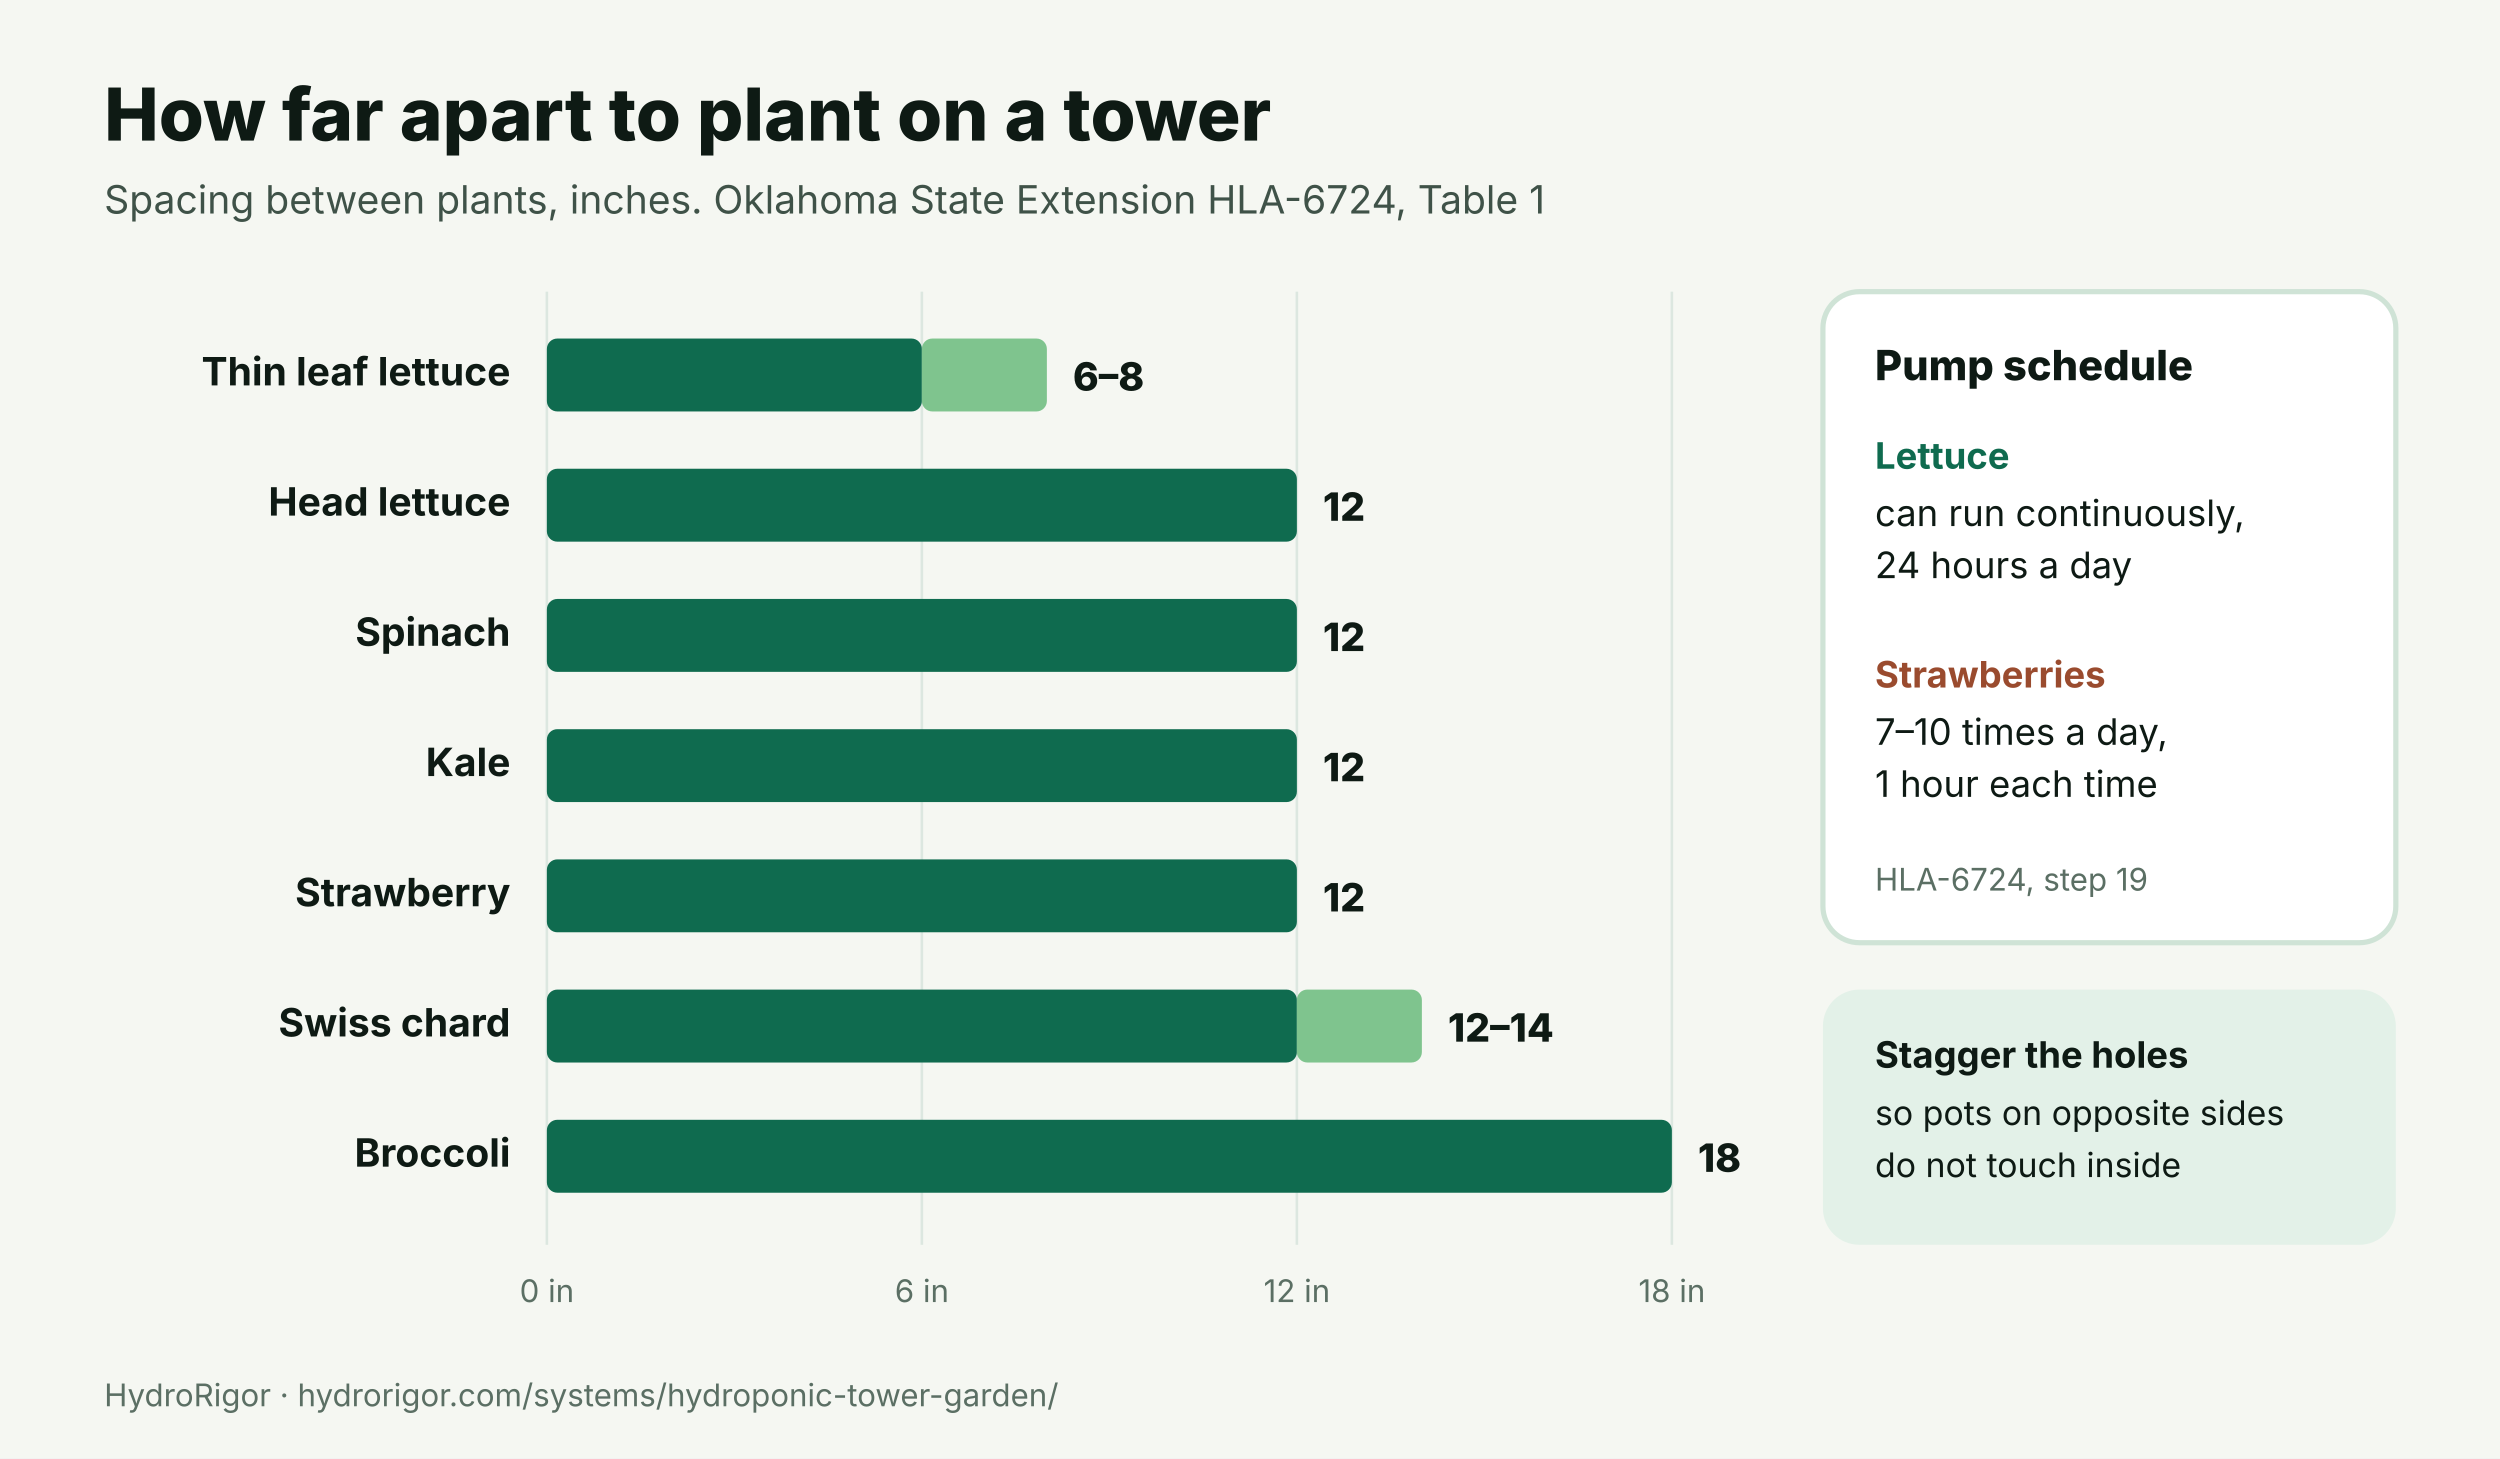
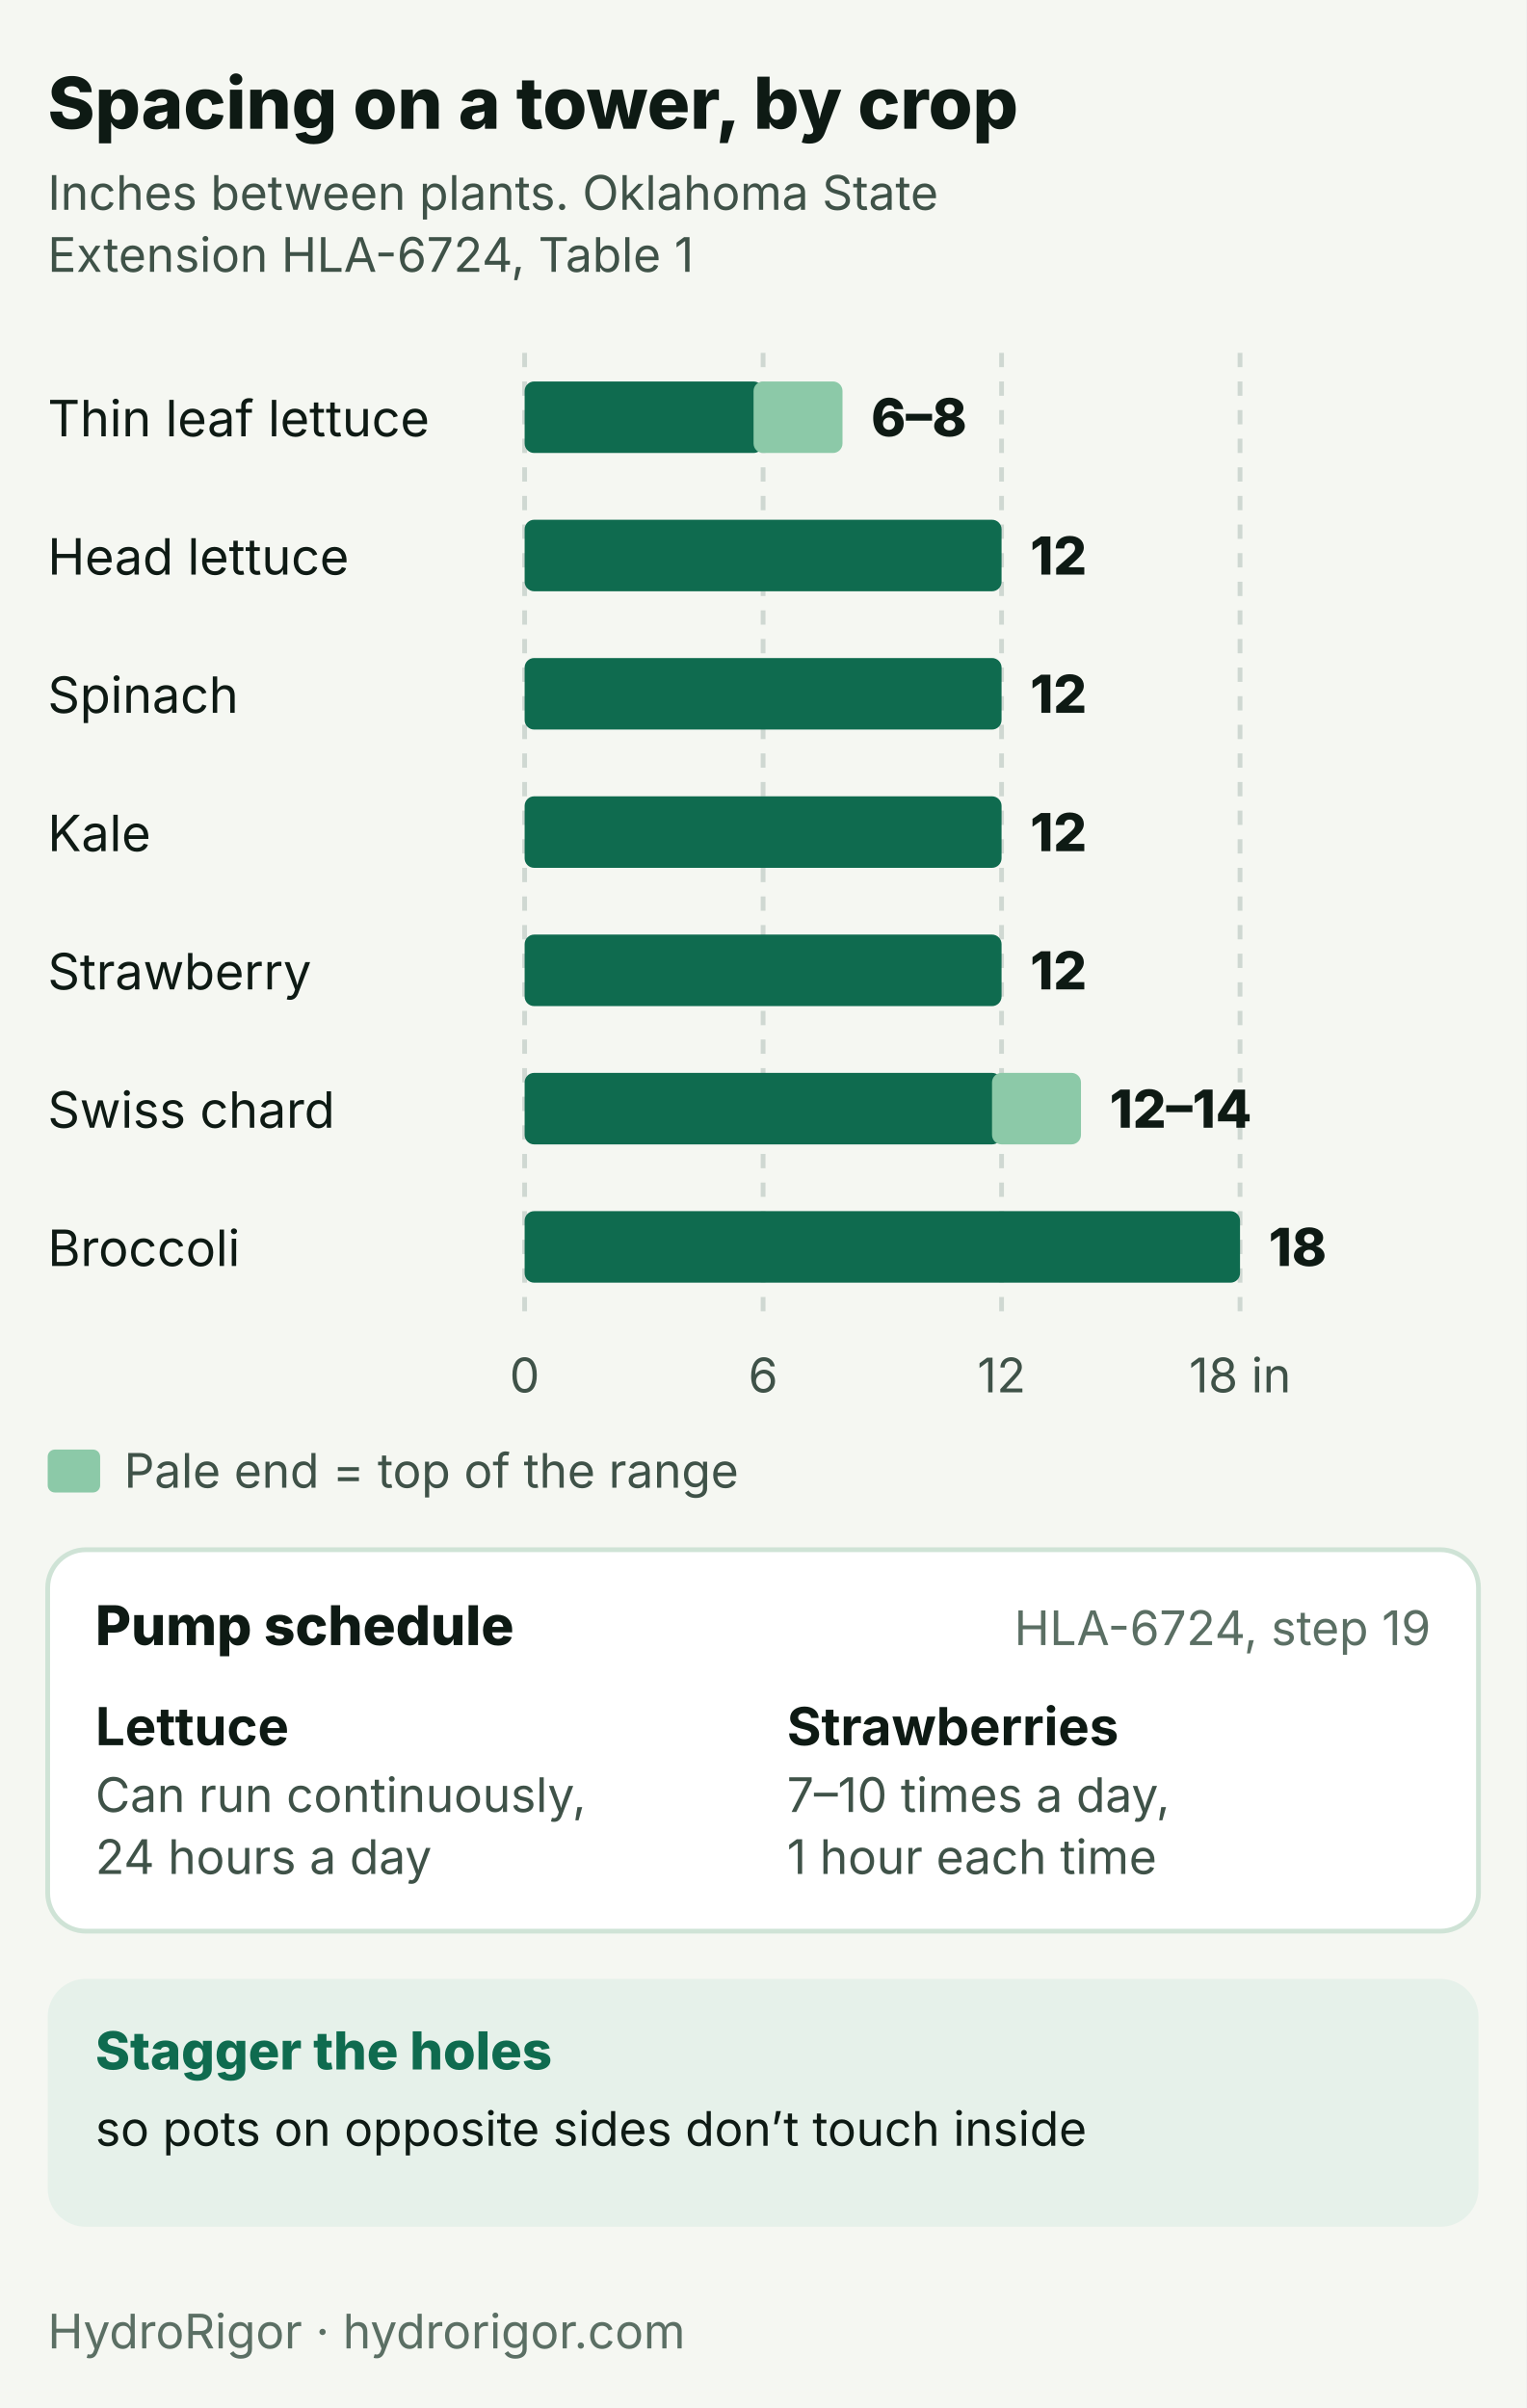
- <svg xmlns="http://www.w3.org/2000/svg" viewBox="0 0 960 560" width="960" height="560" role="img" aria-labelledby="t d">
-   <rect width="960" height="560" fill="#F5F7F2" />
-   <text x="40" y="54" font-family="Plus Jakarta Sans, Inter, Arial, sans-serif" font-size="28" font-weight="800" fill="#0E1A14">How far apart to plant on a tower</text>
-   <text x="40" y="82" font-family="Inter, Arial, sans-serif" font-size="15" fill="#3F5248">Spacing between plants, inches. Oklahoma State Extension HLA-6724, Table 1</text>
+ <svg xmlns="http://www.w3.org/2000/svg" viewBox="0 0 640 1010" width="640" height="1010" role="img" aria-labelledby="t d">
+   <rect width="640" height="1010" fill="#F5F7F2" />
+   <text x="20" y="54" font-family="Plus Jakarta Sans, Inter, Arial, sans-serif" font-size="30" font-weight="800" fill="#0E1A14">Spacing on a tower, by crop</text>
  <g font-family="Inter, Arial, sans-serif">
-     <line x1="210" y1="112" x2="210" y2="478" stroke="#DCE7E0" stroke-width="1" />
-     <text x="210" y="500" font-size="12" fill="#5B6F64" text-anchor="middle">0 in</text>
-     <line x1="354" y1="112" x2="354" y2="478" stroke="#DCE7E0" stroke-width="1" />
-     <text x="354" y="500" font-size="12" fill="#5B6F64" text-anchor="middle">6 in</text>
-     <line x1="498" y1="112" x2="498" y2="478" stroke="#DCE7E0" stroke-width="1" />
-     <text x="498" y="500" font-size="12" fill="#5B6F64" text-anchor="middle">12 in</text>
-     <line x1="642" y1="112" x2="642" y2="478" stroke="#DCE7E0" stroke-width="1" />
-     <text x="642" y="500" font-size="12" fill="#5B6F64" text-anchor="middle">18 in</text>
-     <text x="196" y="148" font-size="15" font-weight="700" fill="#0E1A14" text-anchor="end">Thin leaf lettuce</text>
-     <rect x="210" y="130" width="144" height="28" rx="4" fill="#0F6B4F" />
-     <rect x="354" y="130" width="48" height="28" rx="4" fill="#7FC48E" />
-     <text x="412" y="150" font-size="15" font-weight="800" fill="#0E1A14">6–8</text>
-     <text x="196" y="198" font-size="15" font-weight="700" fill="#0E1A14" text-anchor="end">Head lettuce</text>
-     <rect x="210" y="180" width="288" height="28" rx="4" fill="#0F6B4F" />
-     <text x="508" y="200" font-size="15" font-weight="800" fill="#0E1A14">12</text>
-     <text x="196" y="248" font-size="15" font-weight="700" fill="#0E1A14" text-anchor="end">Spinach</text>
-     <rect x="210" y="230" width="288" height="28" rx="4" fill="#0F6B4F" />
-     <text x="508" y="250" font-size="15" font-weight="800" fill="#0E1A14">12</text>
-     <text x="196" y="298" font-size="15" font-weight="700" fill="#0E1A14" text-anchor="end">Kale</text>
-     <rect x="210" y="280" width="288" height="28" rx="4" fill="#0F6B4F" />
-     <text x="508" y="300" font-size="15" font-weight="800" fill="#0E1A14">12</text>
-     <text x="196" y="348" font-size="15" font-weight="700" fill="#0E1A14" text-anchor="end">Strawberry</text>
-     <rect x="210" y="330" width="288" height="28" rx="4" fill="#0F6B4F" />
-     <text x="508" y="350" font-size="15" font-weight="800" fill="#0E1A14">12</text>
-     <text x="196" y="398" font-size="15" font-weight="700" fill="#0E1A14" text-anchor="end">Swiss chard</text>
-     <rect x="210" y="380" width="288" height="28" rx="4" fill="#0F6B4F" />
-     <rect x="498" y="380" width="48" height="28" rx="4" fill="#7FC48E" />
-     <text x="556" y="400" font-size="15" font-weight="800" fill="#0E1A14">12–14</text>
-     <text x="196" y="448" font-size="15" font-weight="700" fill="#0E1A14" text-anchor="end">Broccoli</text>
-     <rect x="210" y="430" width="432" height="28" rx="4" fill="#0F6B4F" />
-     <text x="652" y="450" font-size="15" font-weight="800" fill="#0E1A14">18</text>
-     <rect x="700" y="112" width="220" height="250" rx="14" fill="#FFFFFF" stroke="#CFE3D6" stroke-width="2" />
-     <text x="720" y="146" font-size="16" font-weight="800" fill="#0E1A14">Pump schedule</text>
-     <text x="720" y="180" font-size="14" font-weight="700" fill="#0F6B4F">Lettuce</text>
-     <text x="720" y="202" font-size="14" fill="#0E1A14">can run continuously,</text>
-     <text x="720" y="222" font-size="14" fill="#0E1A14">24 hours a day</text>
-     <text x="720" y="264" font-size="14" font-weight="700" fill="#9A4B2E">Strawberries</text>
-     <text x="720" y="286" font-size="14" fill="#0E1A14">7–10 times a day,</text>
-     <text x="720" y="306" font-size="14" fill="#0E1A14">1 hour each time</text>
-     <text x="720" y="342" font-size="12" fill="#5B6F64">HLA-6724, step 19</text>
-     <rect x="700" y="380" width="220" height="98" rx="14" fill="#E3F1E8" />
-     <text x="720" y="410" font-size="14" font-weight="700" fill="#0E1A14">Stagger the holes</text>
-     <text x="720" y="432" font-size="13" fill="#0E1A14">so pots on opposite sides</text>
-     <text x="720" y="452" font-size="13" fill="#0E1A14">do not touch inside</text>
+     <text x="20" y="88" font-size="20" fill="#3F5248">Inches between plants. Oklahoma State</text>
+     <text x="20" y="114" font-size="20" fill="#3F5248">Extension HLA-6724, Table 1</text>
+     <path d="M220 148 L220 552" stroke="#CFD8D2" stroke-width="2" stroke-dasharray="6 6" />
+     <text x="220" y="584" font-size="20" fill="#3F5248" text-anchor="middle">0</text>
+     <path d="M320 148 L320 552" stroke="#CFD8D2" stroke-width="2" stroke-dasharray="6 6" />
+     <text x="320" y="584" font-size="20" fill="#3F5248" text-anchor="middle">6</text>
+     <path d="M420 148 L420 552" stroke="#CFD8D2" stroke-width="2" stroke-dasharray="6 6" />
+     <text x="420" y="584" font-size="20" fill="#3F5248" text-anchor="middle">12</text>
+     <path d="M520 148 L520 552" stroke="#CFD8D2" stroke-width="2" stroke-dasharray="6 6" />
+     <text x="520" y="584" font-size="20" fill="#3F5248" text-anchor="middle">18 in</text>
+     <text x="20" y="183" font-size="21" fill="#0E1A14">Thin leaf lettuce</text>
+     <rect x="220" y="160" width="100.0" height="30" rx="4" fill="#0F6B4F" />
+     <rect x="316.0" y="160" width="37.3" height="30" rx="4" fill="#8CC9A8" />
+     <text x="365.3" y="183" font-size="22" font-weight="800" fill="#0E1A14">6–8</text>
+     <text x="20" y="241" font-size="21" fill="#0E1A14">Head lettuce</text>
+     <rect x="220" y="218" width="200.0" height="30" rx="4" fill="#0F6B4F" />
+     <text x="432.0" y="241" font-size="22" font-weight="800" fill="#0E1A14">12</text>
+     <text x="20" y="299" font-size="21" fill="#0E1A14">Spinach</text>
+     <rect x="220" y="276" width="200.0" height="30" rx="4" fill="#0F6B4F" />
+     <text x="432.0" y="299" font-size="22" font-weight="800" fill="#0E1A14">12</text>
+     <text x="20" y="357" font-size="21" fill="#0E1A14">Kale</text>
+     <rect x="220" y="334" width="200.0" height="30" rx="4" fill="#0F6B4F" />
+     <text x="432.0" y="357" font-size="22" font-weight="800" fill="#0E1A14">12</text>
+     <text x="20" y="415" font-size="21" fill="#0E1A14">Strawberry</text>
+     <rect x="220" y="392" width="200.0" height="30" rx="4" fill="#0F6B4F" />
+     <text x="432.0" y="415" font-size="22" font-weight="800" fill="#0E1A14">12</text>
+     <text x="20" y="473" font-size="21" fill="#0E1A14">Swiss chard</text>
+     <rect x="220" y="450" width="200.0" height="30" rx="4" fill="#0F6B4F" />
+     <rect x="416.0" y="450" width="37.3" height="30" rx="4" fill="#8CC9A8" />
+     <text x="465.3" y="473" font-size="22" font-weight="800" fill="#0E1A14">12–14</text>
+     <text x="20" y="531" font-size="21" fill="#0E1A14">Broccoli</text>
+     <rect x="220" y="508" width="300.0" height="30" rx="4" fill="#0F6B4F" />
+     <text x="532.0" y="531" font-size="22" font-weight="800" fill="#0E1A14">18</text>
+     <rect x="20" y="608" width="22" height="18" rx="3" fill="#8CC9A8" />
+     <text x="52" y="624" font-size="20" fill="#3F5248">Pale end = top of the range</text>
+     <rect x="20" y="650" width="600" height="160" rx="16" fill="#FFFFFF" stroke="#CFE3D6" stroke-width="2" />
+     <text x="40" y="690" font-size="23" font-weight="800" fill="#0E1A14">Pump schedule</text>
+     <text x="600" y="690" font-size="20" fill="#5B6F64" text-anchor="end">HLA-6724, step 19</text>
+     <text x="40" y="732" font-size="22" font-weight="700" fill="#0E1A14">Lettuce</text>
+     <text x="40" y="760" font-size="20" fill="#3F5248">Can run continuously,</text>
+     <text x="40" y="786" font-size="20" fill="#3F5248">24 hours a day</text>
+     <text x="330" y="732" font-size="22" font-weight="700" fill="#0E1A14">Strawberries</text>
+     <text x="330" y="760" font-size="20" fill="#3F5248">7–10 times a day,</text>
+     <text x="330" y="786" font-size="20" fill="#3F5248">1 hour each time</text>
+     <rect x="20" y="830" width="600" height="104" rx="16" fill="#E6F1EA" />
+     <text x="40" y="868" font-size="22" font-weight="800" fill="#0F6B4F">Stagger the holes</text>
+     <text x="40" y="900" font-size="20" fill="#0E1A14">so pots on opposite sides don’t touch inside</text>
+     <text x="20" y="985" font-size="20" fill="#5B6F64">HydroRigor · hydrorigor.com</text>
  </g>
-   <text x="40" y="540" font-family="Inter, Arial, sans-serif" font-size="12" fill="#5B6F64">HydroRigor · hydrorigor.com/systems/hydroponic-tower-garden/</text>
</svg>
